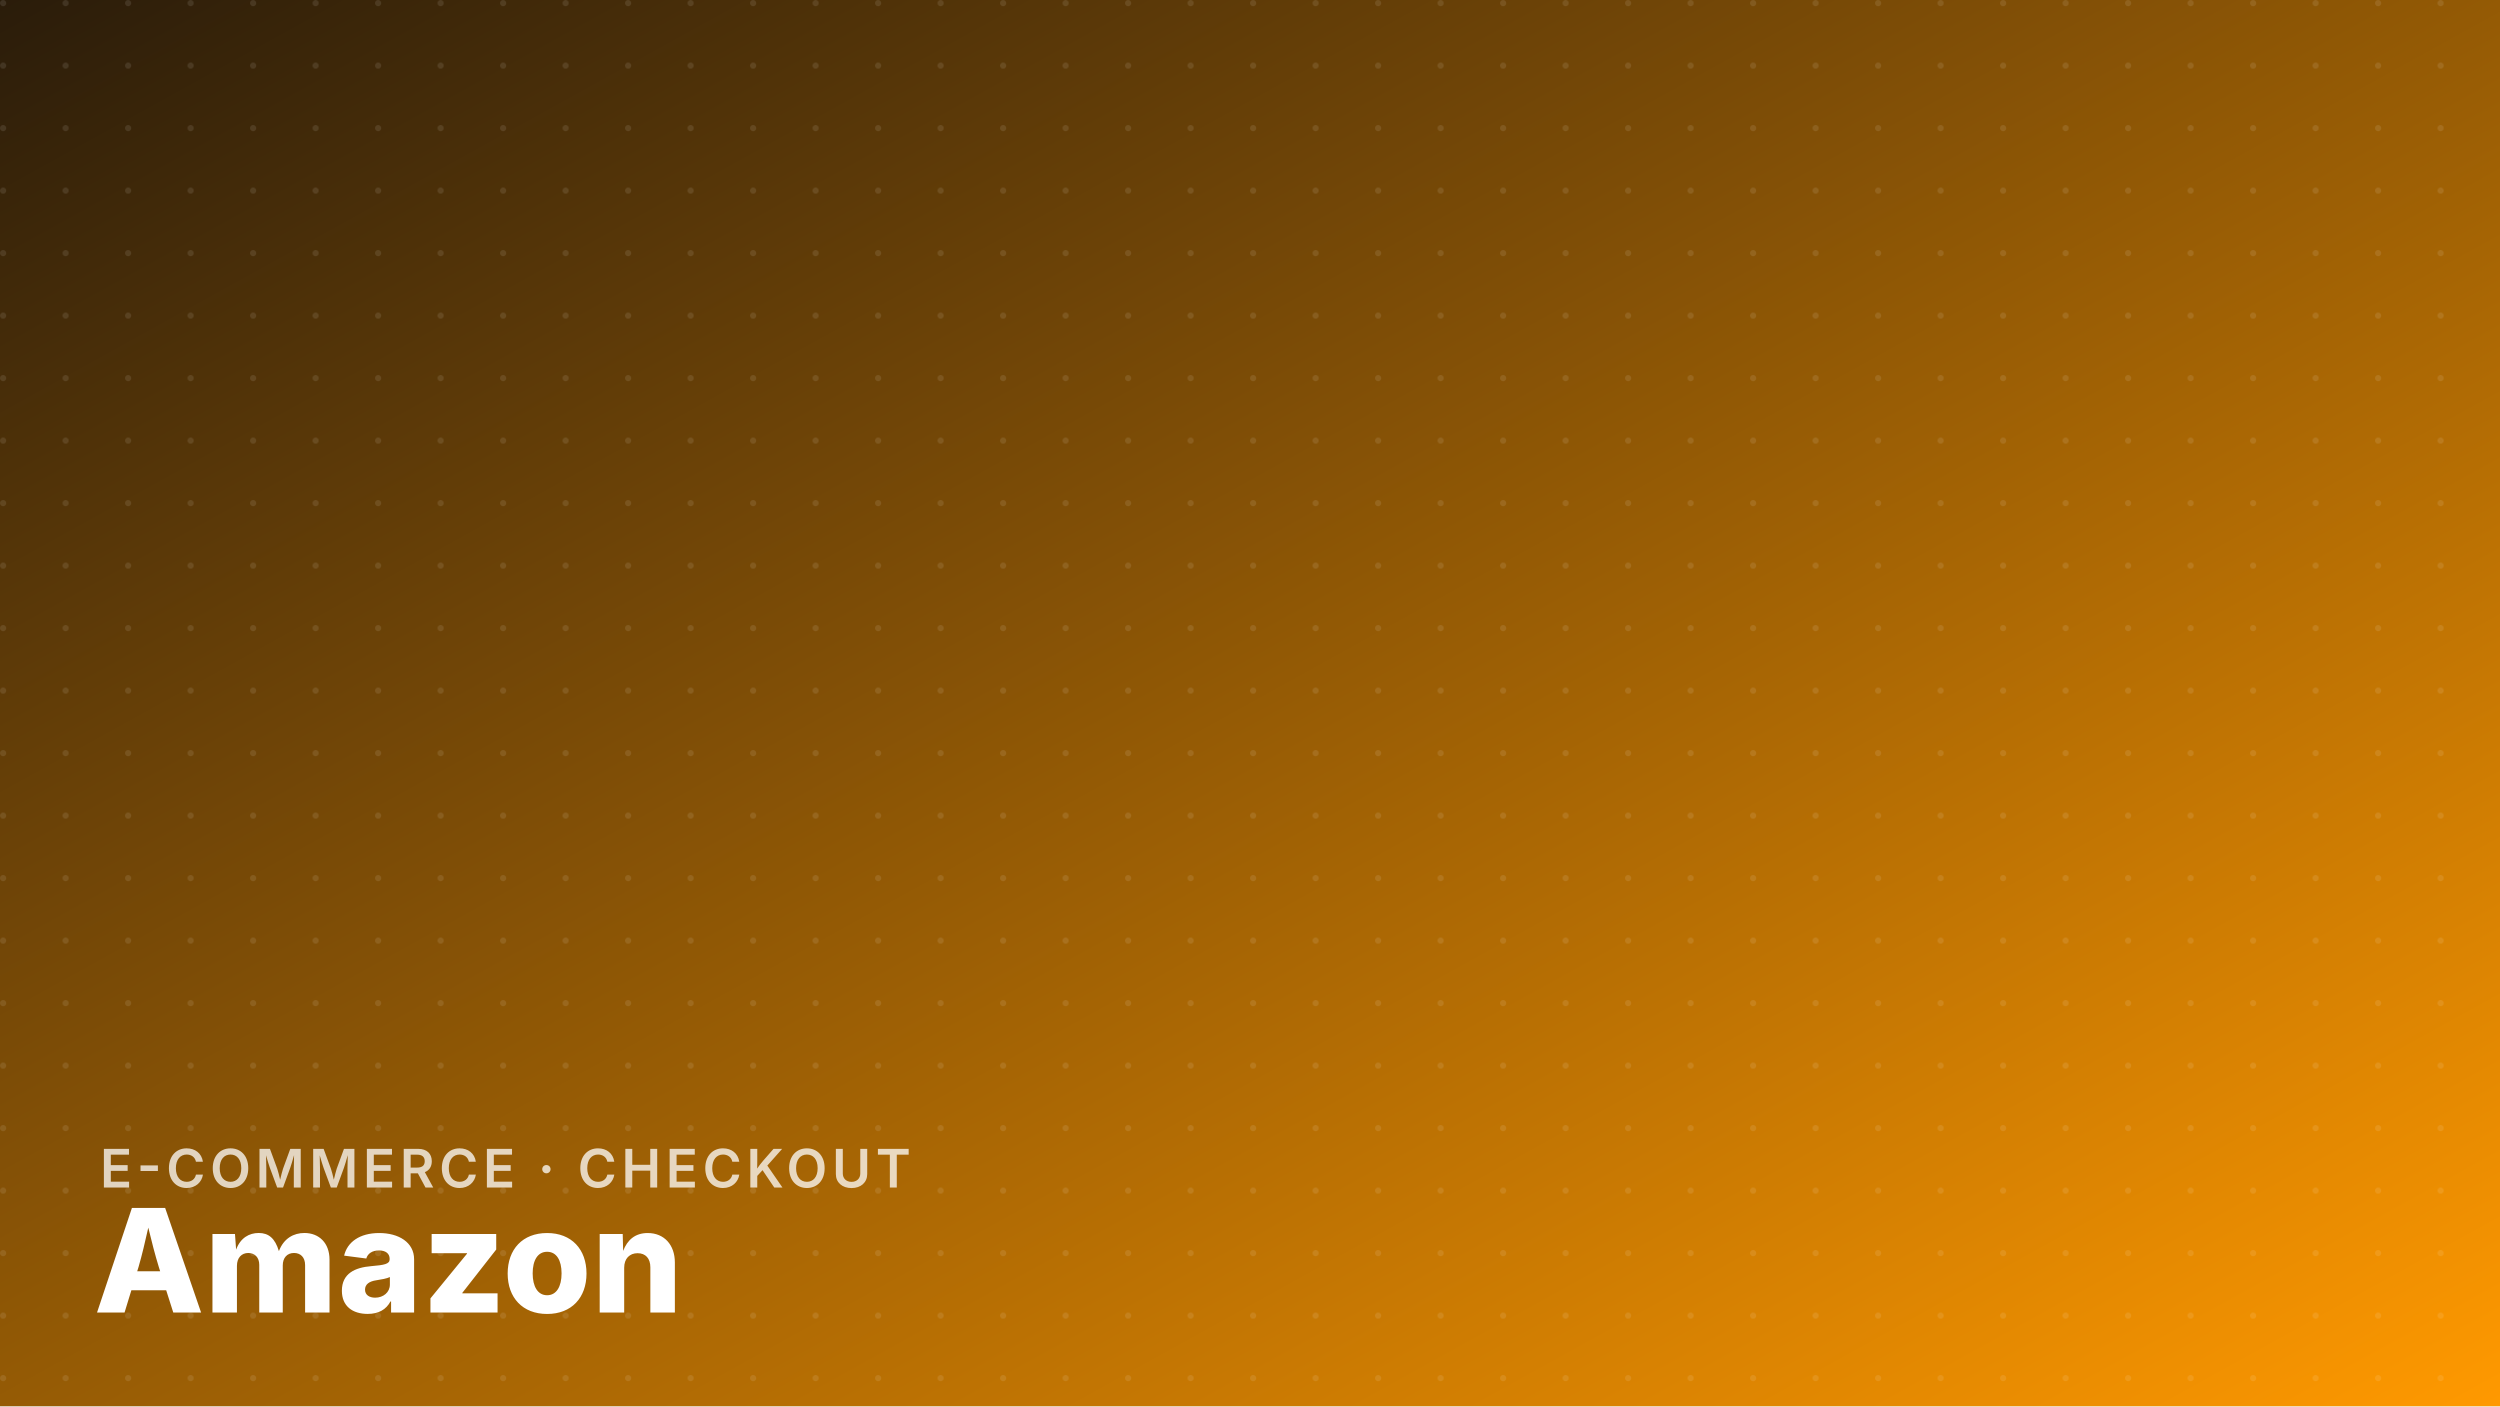
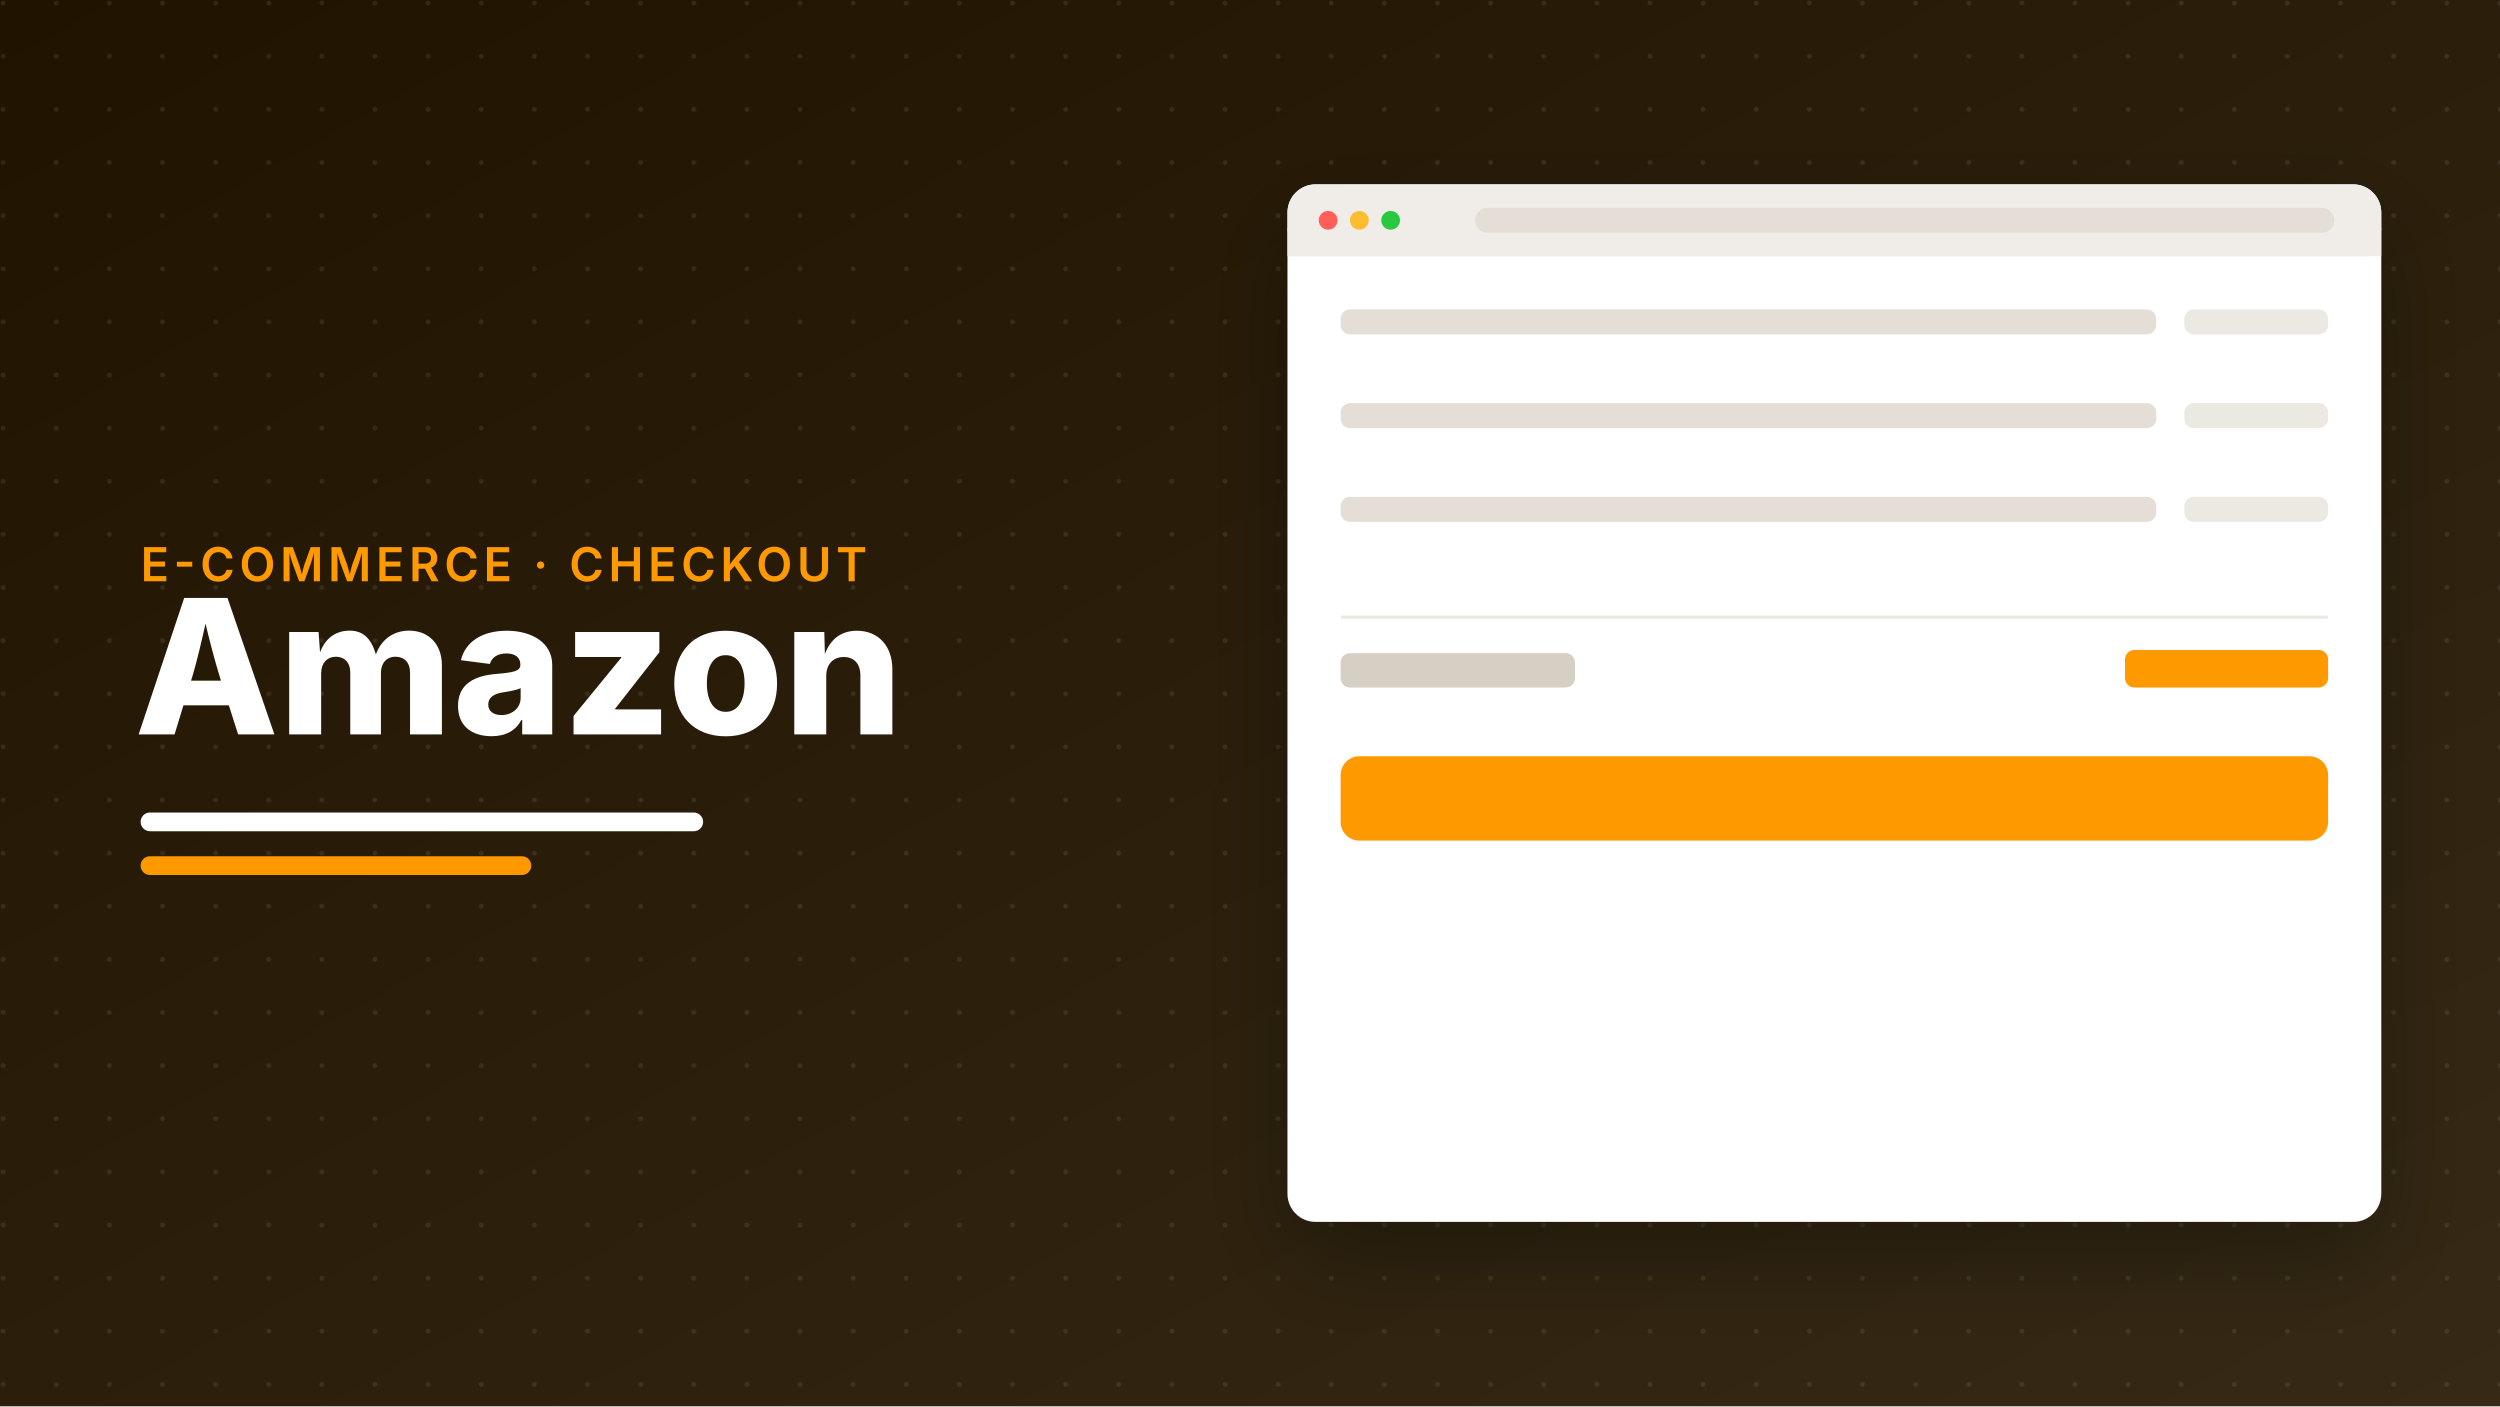
- <svg xmlns="http://www.w3.org/2000/svg" width="1600" height="900" viewBox="0 0 1600 900" role="img" aria-label="Amazon">
+ <svg xmlns="http://www.w3.org/2000/svg" width="1600" height="900" viewBox="0 0 1600 900" role="img" aria-label="Amazon UI mockup">
  <defs>
-     <linearGradient id="g" x1="0" y1="0" x2="1" y2="1">
-       <stop offset="0" stop-color="#2a1c0a" />
-       <stop offset="1" stop-color="#ff9900" />
+     <linearGradient id="bg" x1="0" y1="0" x2="1" y2="1">
+       <stop offset="0" stop-color="#201400" />
+       <stop offset="1" stop-color="#362a16" />
    </linearGradient>
-     <pattern id="dots" width="40" height="40" patternUnits="userSpaceOnUse">
-       <circle cx="2" cy="2" r="2" fill="#ffffff" opacity="0.10" />
+     <pattern id="dots" width="34" height="34" patternUnits="userSpaceOnUse">
+       <circle cx="2" cy="2" r="1.6" fill="#ffffff" opacity="0.08" />
    </pattern>
+     <filter id="sh" x="-20%" y="-20%" width="140%" height="140%">
+       <feDropShadow dx="0" dy="24" stdDeviation="30" flood-color="#000" flood-opacity="0.30" />
+     </filter>
  </defs>
-   <rect width="1600" height="900" fill="url(#g)" />
-   <rect width="1600" height="900" fill="url(#dots)" />
-   <text x="64" y="760" font-family="Inter, Arial, sans-serif" font-size="34" font-weight="600" fill="#ffffff" opacity="0.75" letter-spacing="3">E-COMMERCE · CHECKOUT</text>
-   <text x="60" y="840" font-family="Inter, Arial, sans-serif" font-size="92" font-weight="800" fill="#ffffff">Amazon</text>
+   <rect x="0" y="0" width="1600" height="900" rx="0" fill="url(#bg)" />
+   <rect x="0" y="0" width="1600" height="900" rx="0" fill="url(#dots)" />
+   <text x="90" y="372" font-family="Inter,Arial,sans-serif" font-size="30" font-weight="600" letter-spacing="3" fill="#ff9900">E-COMMERCE · CHECKOUT</text>
+   <text x="86" y="470" font-family="Inter,Arial,sans-serif" font-size="120" font-weight="800" fill="#ffffff">Amazon</text>
+   <rect x="90" y="520" width="360" height="12" rx="6" fill="#ffffff" />
+   <rect x="90" y="548" width="250" height="12" rx="6" fill="#ff9900" />
+   <g filter="url(#sh)">
+     <rect x="824" y="118" width="700" height="664" rx="18" fill="#ffffff" />
+   </g>
+   <rect x="824" y="118" width="700" height="46" rx="18" fill="#f0ede8" />
+   <rect x="824" y="146" width="700" height="18" rx="0" fill="#f0ede8" />
+   <circle cx="850" cy="141" r="6" fill="#ff5f57" />
+   <circle cx="870" cy="141" r="6" fill="#febc2e" />
+   <circle cx="890" cy="141" r="6" fill="#28c840" />
+   <rect x="944" y="133" width="550" height="16" rx="8" fill="#e4ded6" />
+   <g transform="translate(824,164)">
+     <rect x="34" y="34" width="522" height="16" rx="6" fill="#e4ded6" />
+     <rect x="574" y="34" width="92" height="16" rx="6" fill="#ece8e2" />
+     <rect x="34" y="94" width="522" height="16" rx="6" fill="#e4ded6" />
+     <rect x="574" y="94" width="92" height="16" rx="6" fill="#ece8e2" />
+     <rect x="34" y="154" width="522" height="16" rx="6" fill="#e4ded6" />
+     <rect x="574" y="154" width="92" height="16" rx="6" fill="#ece8e2" />
+     <rect x="34" y="230" width="632" height="2" rx="1" fill="#ece8e2" />
+     <rect x="34" y="254" width="150" height="22" rx="6" fill="#d6cfc4" />
+     <rect x="536" y="252" width="130" height="24" rx="6" fill="#ff9900" />
+     <rect x="34" y="320" width="632" height="54" rx="12" fill="#ff9900" />
+   </g>
</svg>
